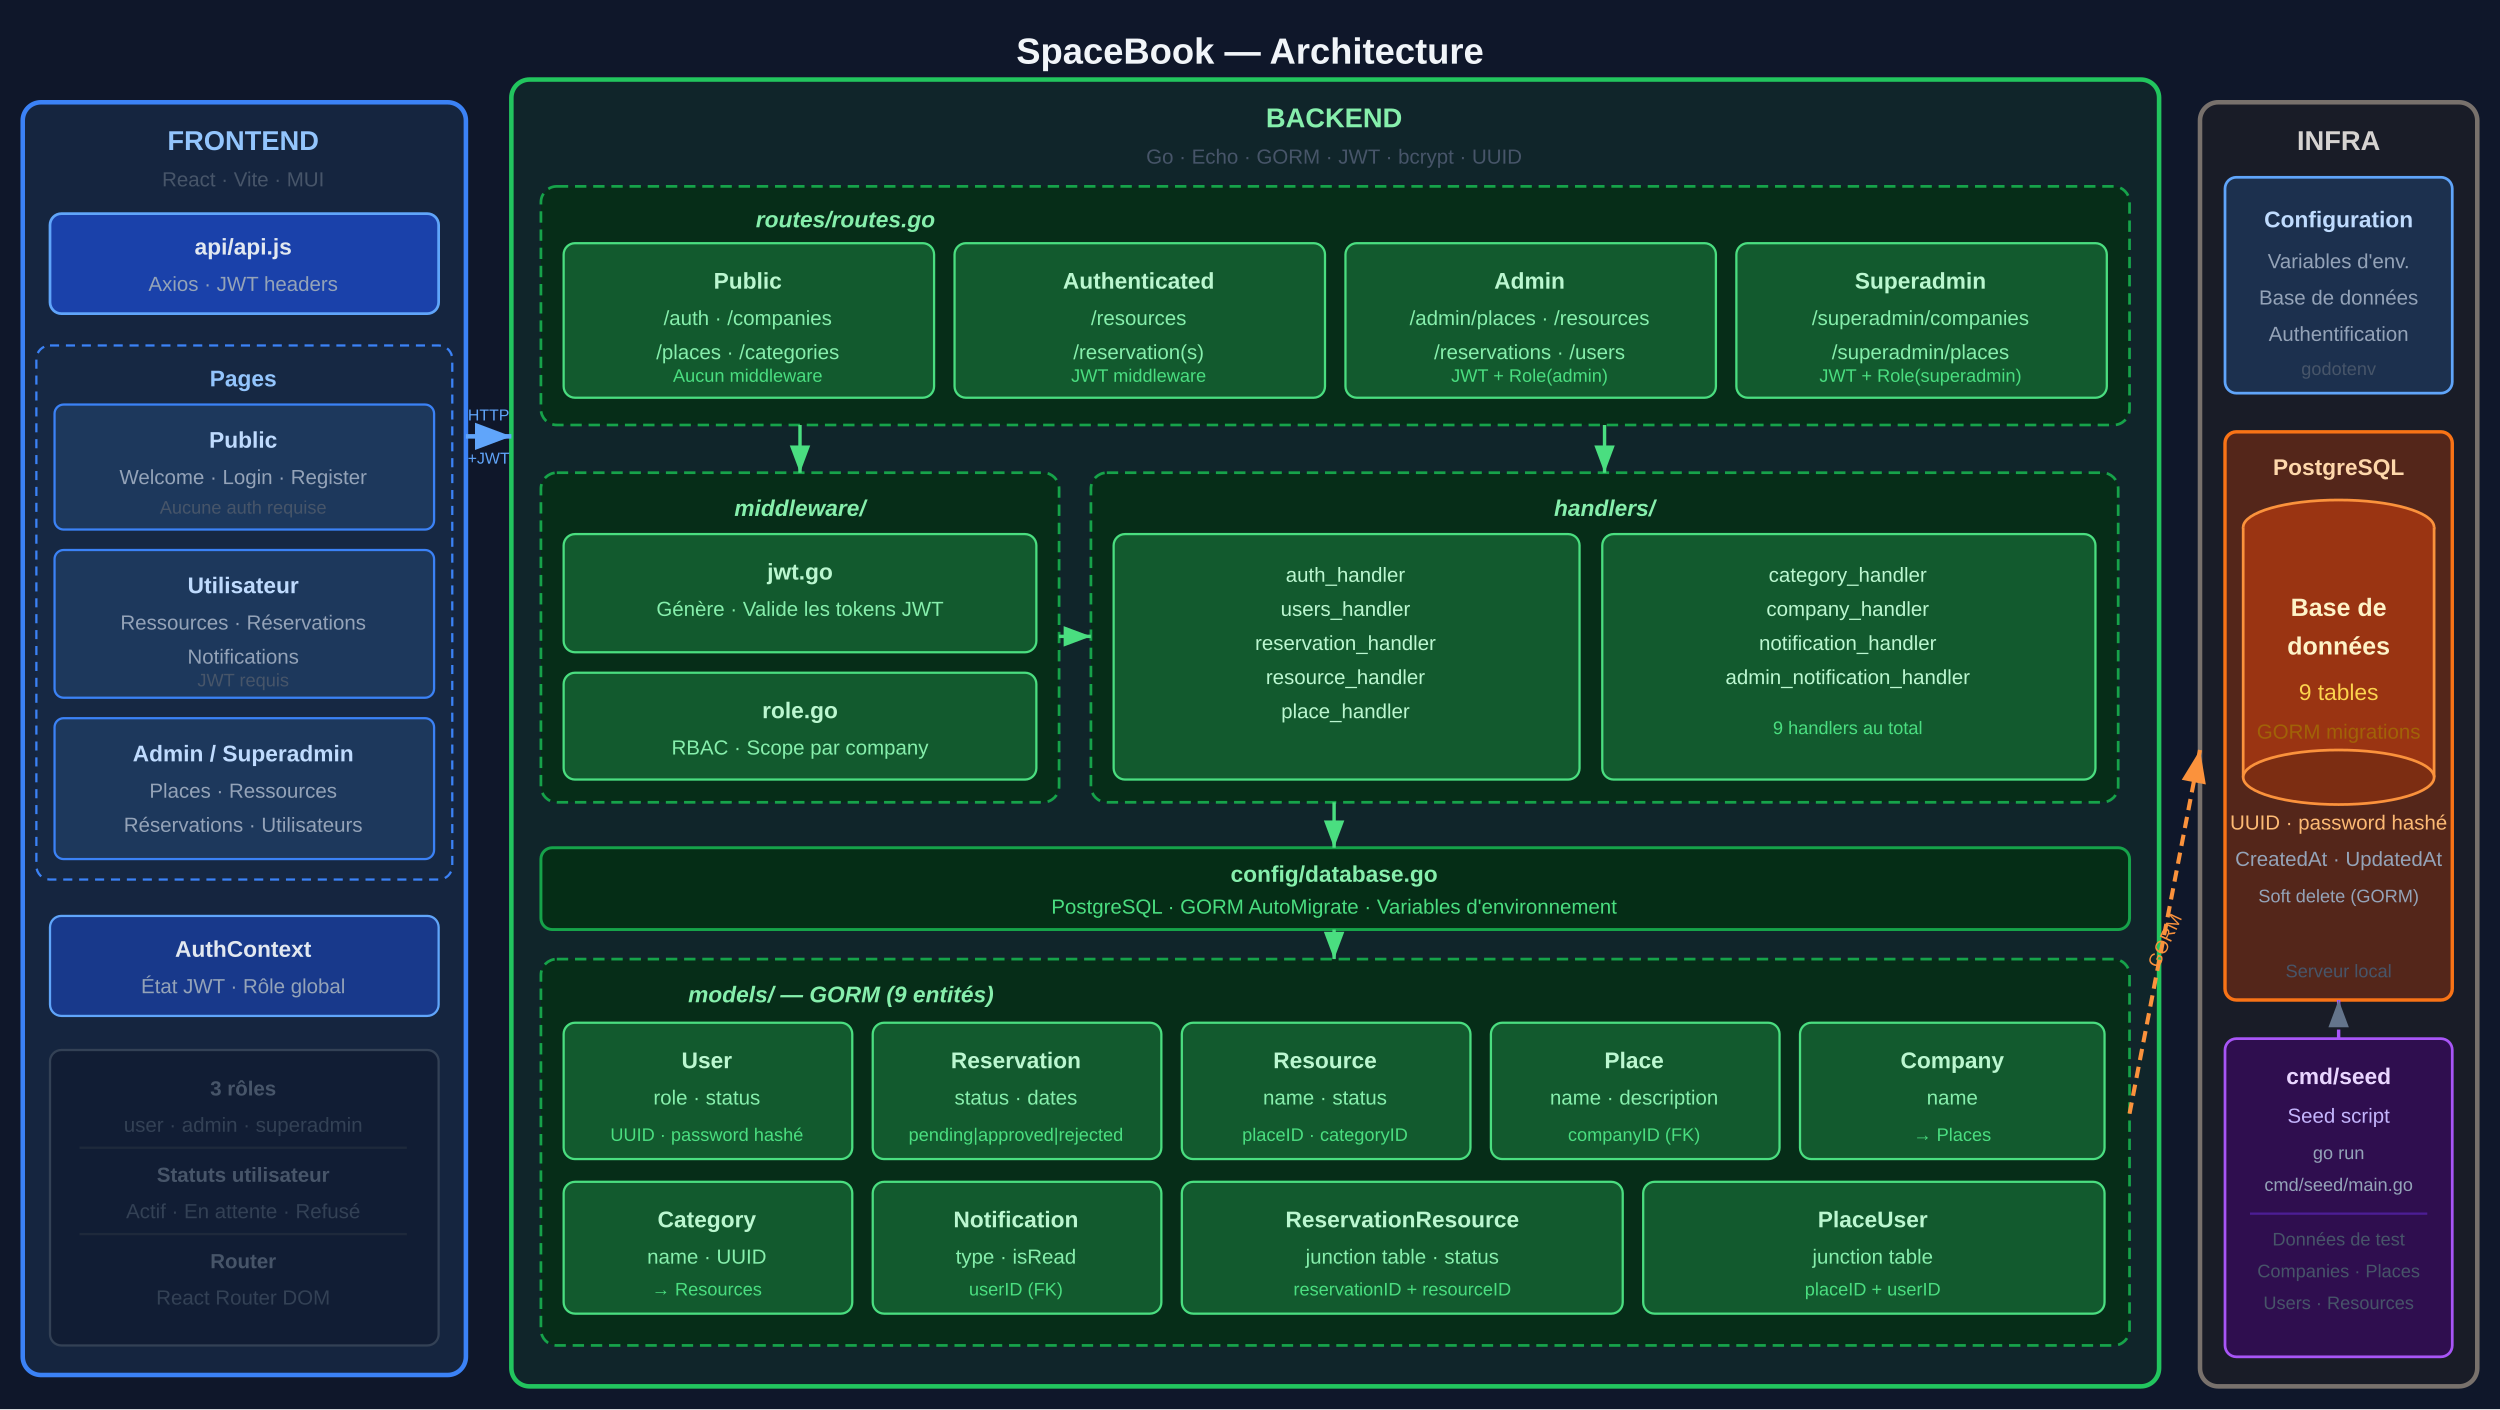
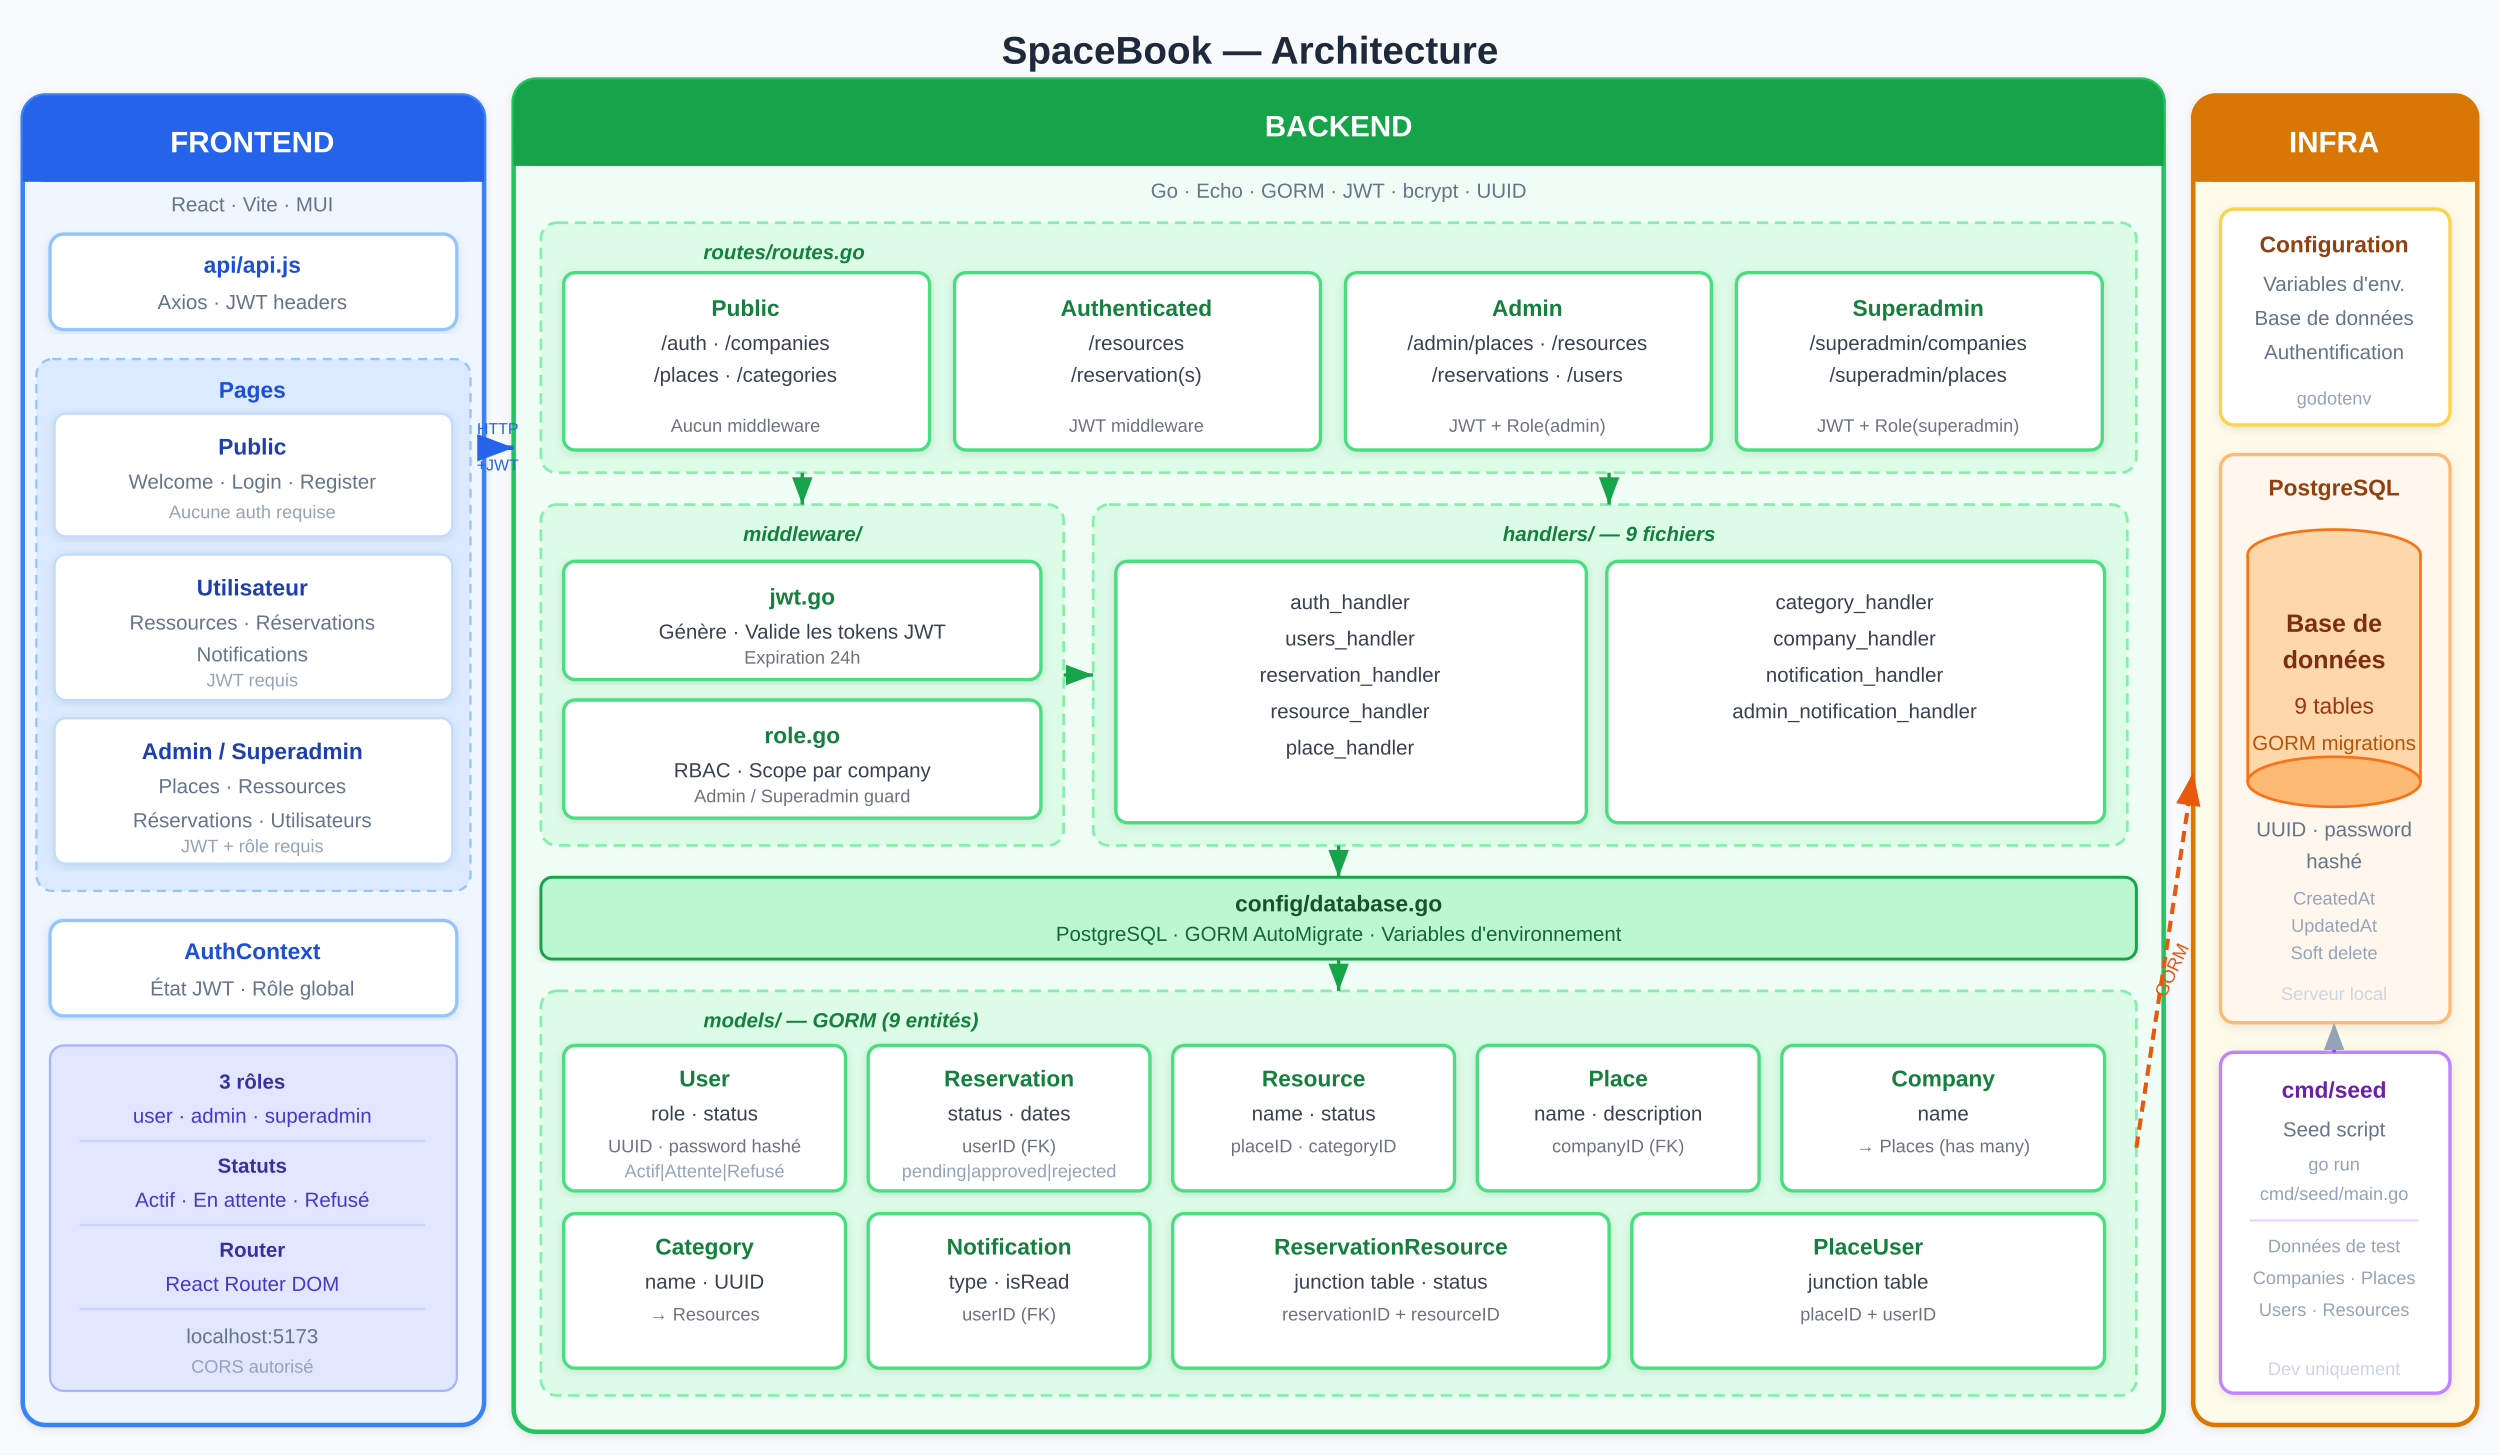
- <svg xmlns="http://www.w3.org/2000/svg" viewBox="0 0 1100 620" width="1100" height="620" font-family="'Segoe UI', Arial, sans-serif">
+ <svg xmlns="http://www.w3.org/2000/svg" viewBox="0 0 1100 640" width="1100" height="640" font-family="'Segoe UI', Arial, sans-serif">
  <defs>
    <marker id="arr" markerWidth="8" markerHeight="6" refX="8" refY="3" orient="auto">
-       <polygon points="0 0,8 3,0 6" fill="#64748b" />
+       <polygon points="0 0,8 3,0 6" fill="#94a3b8" />
    </marker>
    <marker id="arr-g" markerWidth="8" markerHeight="6" refX="8" refY="3" orient="auto">
-       <polygon points="0 0,8 3,0 6" fill="#4ade80" />
+       <polygon points="0 0,8 3,0 6" fill="#16a34a" />
    </marker>
    <marker id="arr-b" markerWidth="8" markerHeight="6" refX="8" refY="3" orient="auto">
-       <polygon points="0 0,8 3,0 6" fill="#60a5fa" />
+       <polygon points="0 0,8 3,0 6" fill="#2563eb" />
    </marker>
    <marker id="arr-o" markerWidth="8" markerHeight="6" refX="8" refY="3" orient="auto">
-       <polygon points="0 0,8 3,0 6" fill="#fb923c" />
-     </marker>
+       <polygon points="0 0,8 3,0 6" fill="#ea580c" />
+     </marker>
+     <filter id="shadow" x="-5%" y="-5%" width="110%" height="110%">
+       <feDropShadow dx="0" dy="1" stdDeviation="2" flood-color="#00000018" />
+     </filter>
  </defs>
-   <rect width="1100" height="620" fill="#0f172a" />
-   <text x="550" y="28" font-size="16" font-weight="bold" fill="#f1f5f9" text-anchor="middle">SpaceBook — Architecture</text>
-   <rect x="10" y="45" width="195" height="560" rx="8" fill="#1e3a5f" fill-opacity="0.4" stroke="#3b82f6" stroke-width="2" />
-   <text x="107" y="66" font-size="12" font-weight="bold" fill="#93c5fd" text-anchor="middle">FRONTEND</text>
-   <text x="107" y="82" font-size="9" fill="#475569" text-anchor="middle">React · Vite · MUI</text>
-   <rect x="22" y="94" width="171" height="44" rx="5" fill="#1d4ed8" fill-opacity="0.7" stroke="#60a5fa" stroke-width="1.2" />
-   <text x="107" y="112" font-size="10" font-weight="600" fill="#e2e8f0" text-anchor="middle">api/api.js</text>
-   <text x="107" y="128" font-size="9" fill="#94a3b8" text-anchor="middle">Axios · JWT headers</text>
-   <rect x="16" y="152" width="183" height="235" rx="6" fill="#172a45" fill-opacity="0.7" stroke="#3b82f6" stroke-width="1" stroke-dasharray="4,3" />
-   <text x="107" y="170" font-size="10" font-weight="600" fill="#93c5fd" text-anchor="middle">Pages</text>
-   <rect x="24" y="178" width="167" height="55" rx="4" fill="#1e3a5f" fill-opacity="0.9" stroke="#3b82f6" stroke-width="1" />
-   <text x="107" y="197" font-size="10" font-weight="600" fill="#bfdbfe" text-anchor="middle">Public</text>
-   <text x="107" y="213" font-size="9" fill="#94a3b8" text-anchor="middle">Welcome · Login · Register</text>
-   <text x="107" y="226" font-size="8" fill="#475569" text-anchor="middle">Aucune auth requise</text>
-   <rect x="24" y="242" width="167" height="65" rx="4" fill="#1e3a5f" fill-opacity="0.9" stroke="#3b82f6" stroke-width="1" />
-   <text x="107" y="261" font-size="10" font-weight="600" fill="#bfdbfe" text-anchor="middle">Utilisateur</text>
-   <text x="107" y="277" font-size="9" fill="#94a3b8" text-anchor="middle">Ressources · Réservations</text>
-   <text x="107" y="292" font-size="9" fill="#94a3b8" text-anchor="middle">Notifications</text>
-   <text x="107" y="302" font-size="8" fill="#475569" text-anchor="middle">JWT requis</text>
-   <rect x="24" y="316" width="167" height="62" rx="4" fill="#1e3a5f" fill-opacity="0.9" stroke="#3b82f6" stroke-width="1" />
-   <text x="107" y="335" font-size="10" font-weight="600" fill="#bfdbfe" text-anchor="middle">Admin / Superadmin</text>
-   <text x="107" y="351" font-size="9" fill="#94a3b8" text-anchor="middle">Places · Ressources</text>
-   <text x="107" y="366" font-size="9" fill="#94a3b8" text-anchor="middle">Réservations · Utilisateurs</text>
-   <rect x="22" y="403" width="171" height="44" rx="5" fill="#1d4ed8" fill-opacity="0.5" stroke="#60a5fa" stroke-width="1" />
-   <text x="107" y="421" font-size="10" font-weight="600" fill="#e2e8f0" text-anchor="middle">AuthContext</text>
-   <text x="107" y="437" font-size="9" fill="#94a3b8" text-anchor="middle">État JWT · Rôle global</text>
-   <rect x="22" y="462" width="171" height="130" rx="5" fill="#0f172a" fill-opacity="0.5" stroke="#334155" stroke-width="1" />
-   <text x="107" y="482" font-size="9" font-weight="600" fill="#475569" text-anchor="middle">3 rôles</text>
-   <text x="107" y="498" font-size="9" fill="#334155" text-anchor="middle">user · admin · superadmin</text>
-   <line x1="35" y1="505" x2="179" y2="505" stroke="#1e293b" stroke-width="1" />
-   <text x="107" y="520" font-size="9" font-weight="600" fill="#475569" text-anchor="middle">Statuts utilisateur</text>
-   <text x="107" y="536" font-size="9" fill="#334155" text-anchor="middle">Actif · En attente · Refusé</text>
-   <line x1="35" y1="543" x2="179" y2="543" stroke="#1e293b" stroke-width="1" />
-   <text x="107" y="558" font-size="9" font-weight="600" fill="#475569" text-anchor="middle">Router</text>
-   <text x="107" y="574" font-size="9" fill="#334155" text-anchor="middle">React Router DOM</text>
-   <rect x="225" y="35" width="725" height="575" rx="8" fill="#14532d" fill-opacity="0.25" stroke="#22c55e" stroke-width="2" />
-   <text x="587" y="56" font-size="12" font-weight="bold" fill="#86efac" text-anchor="middle">BACKEND</text>
-   <text x="587" y="72" font-size="9" fill="#475569" text-anchor="middle">Go · Echo · GORM · JWT · bcrypt · UUID</text>
-   <rect x="238" y="82" width="699" height="105" rx="7" fill="#052e16" fill-opacity="0.85" stroke="#16a34a" stroke-width="1.2" stroke-dasharray="5,3" />
-   <text x="372" y="100" font-size="10" font-weight="600" fill="#86efac" text-anchor="middle" font-style="italic">routes/routes.go</text>
-   <rect x="248" y="107" width="163" height="68" rx="5" fill="#166534" fill-opacity="0.8" stroke="#4ade80" stroke-width="1" />
-   <text x="329" y="127" font-size="10" font-weight="600" fill="#bbf7d0" text-anchor="middle">Public</text>
-   <text x="329" y="143" font-size="9" fill="#86efac" text-anchor="middle">/auth · /companies</text>
-   <text x="329" y="158" font-size="9" fill="#86efac" text-anchor="middle">/places · /categories</text>
-   <text x="329" y="168" font-size="8" fill="#4ade80" text-anchor="middle">Aucun middleware</text>
-   <rect x="420" y="107" width="163" height="68" rx="5" fill="#166534" fill-opacity="0.8" stroke="#4ade80" stroke-width="1" />
-   <text x="501" y="127" font-size="10" font-weight="600" fill="#bbf7d0" text-anchor="middle">Authenticated</text>
-   <text x="501" y="143" font-size="9" fill="#86efac" text-anchor="middle">/resources</text>
-   <text x="501" y="158" font-size="9" fill="#86efac" text-anchor="middle">/reservation(s)</text>
-   <text x="501" y="168" font-size="8" fill="#4ade80" text-anchor="middle">JWT middleware</text>
-   <rect x="592" y="107" width="163" height="68" rx="5" fill="#166534" fill-opacity="0.8" stroke="#4ade80" stroke-width="1" />
-   <text x="673" y="127" font-size="10" font-weight="600" fill="#bbf7d0" text-anchor="middle">Admin</text>
-   <text x="673" y="143" font-size="9" fill="#86efac" text-anchor="middle">/admin/places · /resources</text>
-   <text x="673" y="158" font-size="9" fill="#86efac" text-anchor="middle">/reservations · /users</text>
-   <text x="673" y="168" font-size="8" fill="#4ade80" text-anchor="middle">JWT + Role(admin)</text>
-   <rect x="764" y="107" width="163" height="68" rx="5" fill="#166534" fill-opacity="0.8" stroke="#4ade80" stroke-width="1" />
-   <text x="845" y="127" font-size="10" font-weight="600" fill="#bbf7d0" text-anchor="middle">Superadmin</text>
-   <text x="845" y="143" font-size="9" fill="#86efac" text-anchor="middle">/superadmin/companies</text>
-   <text x="845" y="158" font-size="9" fill="#86efac" text-anchor="middle">/superadmin/places</text>
-   <text x="845" y="168" font-size="8" fill="#4ade80" text-anchor="middle">JWT + Role(superadmin)</text>
-   <rect x="238" y="208" width="228" height="145" rx="7" fill="#052e16" fill-opacity="0.85" stroke="#16a34a" stroke-width="1.2" stroke-dasharray="5,3" />
-   <text x="352" y="227" font-size="10" font-weight="600" fill="#86efac" text-anchor="middle" font-style="italic">middleware/</text>
-   <rect x="248" y="235" width="208" height="52" rx="5" fill="#166534" fill-opacity="0.8" stroke="#4ade80" stroke-width="1" />
-   <text x="352" y="255" font-size="10" font-weight="600" fill="#bbf7d0" text-anchor="middle">jwt.go</text>
-   <text x="352" y="271" font-size="9" fill="#86efac" text-anchor="middle">Génère · Valide les tokens JWT</text>
-   <rect x="248" y="296" width="208" height="47" rx="5" fill="#166534" fill-opacity="0.8" stroke="#4ade80" stroke-width="1" />
-   <text x="352" y="316" font-size="10" font-weight="600" fill="#bbf7d0" text-anchor="middle">role.go</text>
-   <text x="352" y="332" font-size="9" fill="#86efac" text-anchor="middle">RBAC · Scope par company</text>
-   <rect x="480" y="208" width="452" height="145" rx="7" fill="#052e16" fill-opacity="0.85" stroke="#16a34a" stroke-width="1.2" stroke-dasharray="5,3" />
-   <text x="706" y="227" font-size="10" font-weight="600" fill="#86efac" text-anchor="middle" font-style="italic">handlers/</text>
-   <rect x="490" y="235" width="205" height="108" rx="5" fill="#166534" fill-opacity="0.8" stroke="#4ade80" stroke-width="1" />
-   <text x="592" y="256" font-size="9" fill="#bbf7d0" text-anchor="middle">auth_handler</text>
-   <text x="592" y="271" font-size="9" fill="#bbf7d0" text-anchor="middle">users_handler</text>
-   <text x="592" y="286" font-size="9" fill="#bbf7d0" text-anchor="middle">reservation_handler</text>
-   <text x="592" y="301" font-size="9" fill="#bbf7d0" text-anchor="middle">resource_handler</text>
-   <text x="592" y="316" font-size="9" fill="#bbf7d0" text-anchor="middle">place_handler</text>
-   <rect x="705" y="235" width="217" height="108" rx="5" fill="#166534" fill-opacity="0.8" stroke="#4ade80" stroke-width="1" />
-   <text x="813" y="256" font-size="9" fill="#bbf7d0" text-anchor="middle">category_handler</text>
-   <text x="813" y="271" font-size="9" fill="#bbf7d0" text-anchor="middle">company_handler</text>
-   <text x="813" y="286" font-size="9" fill="#bbf7d0" text-anchor="middle">notification_handler</text>
-   <text x="813" y="301" font-size="9" fill="#bbf7d0" text-anchor="middle">admin_notification_handler</text>
-   <text x="813" y="323" font-size="8" fill="#4ade80" text-anchor="middle">9 handlers au total</text>
-   <rect x="238" y="373" width="699" height="36" rx="5" fill="#052e16" fill-opacity="0.95" stroke="#16a34a" stroke-width="1.3" />
-   <text x="587" y="388" font-size="10" font-weight="600" fill="#86efac" text-anchor="middle">config/database.go</text>
-   <text x="587" y="402" font-size="9" fill="#4ade80" text-anchor="middle">PostgreSQL · GORM AutoMigrate · Variables d'environnement</text>
-   <rect x="238" y="422" width="699" height="170" rx="7" fill="#052e16" fill-opacity="0.85" stroke="#16a34a" stroke-width="1.2" stroke-dasharray="5,3" />
-   <text x="370" y="441" font-size="10" font-weight="600" fill="#86efac" text-anchor="middle" font-style="italic">models/ — GORM (9 entités)</text>
-   <rect x="248" y="450" width="127" height="60" rx="5" fill="#166534" fill-opacity="0.8" stroke="#4ade80" stroke-width="1" />
-   <text x="311" y="470" font-size="10" font-weight="600" fill="#bbf7d0" text-anchor="middle">User</text>
-   <text x="311" y="486" font-size="9" fill="#86efac" text-anchor="middle">role · status</text>
-   <text x="311" y="502" font-size="8" fill="#4ade80" text-anchor="middle">UUID · password hashé</text>
-   <rect x="384" y="450" width="127" height="60" rx="5" fill="#166534" fill-opacity="0.8" stroke="#4ade80" stroke-width="1" />
-   <text x="447" y="470" font-size="10" font-weight="600" fill="#bbf7d0" text-anchor="middle">Reservation</text>
-   <text x="447" y="486" font-size="9" fill="#86efac" text-anchor="middle">status · dates</text>
-   <text x="447" y="502" font-size="8" fill="#4ade80" text-anchor="middle">pending|approved|rejected</text>
-   <rect x="520" y="450" width="127" height="60" rx="5" fill="#166534" fill-opacity="0.8" stroke="#4ade80" stroke-width="1" />
-   <text x="583" y="470" font-size="10" font-weight="600" fill="#bbf7d0" text-anchor="middle">Resource</text>
-   <text x="583" y="486" font-size="9" fill="#86efac" text-anchor="middle">name · status</text>
-   <text x="583" y="502" font-size="8" fill="#4ade80" text-anchor="middle">placeID · categoryID</text>
-   <rect x="656" y="450" width="127" height="60" rx="5" fill="#166534" fill-opacity="0.8" stroke="#4ade80" stroke-width="1" />
-   <text x="719" y="470" font-size="10" font-weight="600" fill="#bbf7d0" text-anchor="middle">Place</text>
-   <text x="719" y="486" font-size="9" fill="#86efac" text-anchor="middle">name · description</text>
-   <text x="719" y="502" font-size="8" fill="#4ade80" text-anchor="middle">companyID (FK)</text>
-   <rect x="792" y="450" width="134" height="60" rx="5" fill="#166534" fill-opacity="0.8" stroke="#4ade80" stroke-width="1" />
-   <text x="859" y="470" font-size="10" font-weight="600" fill="#bbf7d0" text-anchor="middle">Company</text>
-   <text x="859" y="486" font-size="9" fill="#86efac" text-anchor="middle">name</text>
-   <text x="859" y="502" font-size="8" fill="#4ade80" text-anchor="middle">→ Places</text>
-   <rect x="248" y="520" width="127" height="58" rx="5" fill="#166534" fill-opacity="0.8" stroke="#4ade80" stroke-width="1" />
-   <text x="311" y="540" font-size="10" font-weight="600" fill="#bbf7d0" text-anchor="middle">Category</text>
-   <text x="311" y="556" font-size="9" fill="#86efac" text-anchor="middle">name · UUID</text>
-   <text x="311" y="570" font-size="8" fill="#4ade80" text-anchor="middle">→ Resources</text>
-   <rect x="384" y="520" width="127" height="58" rx="5" fill="#166534" fill-opacity="0.8" stroke="#4ade80" stroke-width="1" />
-   <text x="447" y="540" font-size="10" font-weight="600" fill="#bbf7d0" text-anchor="middle">Notification</text>
-   <text x="447" y="556" font-size="9" fill="#86efac" text-anchor="middle">type · isRead</text>
-   <text x="447" y="570" font-size="8" fill="#4ade80" text-anchor="middle">userID (FK)</text>
-   <rect x="520" y="520" width="194" height="58" rx="5" fill="#166534" fill-opacity="0.8" stroke="#4ade80" stroke-width="1" />
-   <text x="617" y="540" font-size="10" font-weight="600" fill="#bbf7d0" text-anchor="middle">ReservationResource</text>
-   <text x="617" y="556" font-size="9" fill="#86efac" text-anchor="middle">junction table · status</text>
-   <text x="617" y="570" font-size="8" fill="#4ade80" text-anchor="middle">reservationID + resourceID</text>
-   <rect x="723" y="520" width="203" height="58" rx="5" fill="#166534" fill-opacity="0.8" stroke="#4ade80" stroke-width="1" />
-   <text x="824" y="540" font-size="10" font-weight="600" fill="#bbf7d0" text-anchor="middle">PlaceUser</text>
-   <text x="824" y="556" font-size="9" fill="#86efac" text-anchor="middle">junction table</text>
-   <text x="824" y="570" font-size="8" fill="#4ade80" text-anchor="middle">placeID + userID</text>
-   <rect x="968" y="45" width="122" height="565" rx="8" fill="#292524" fill-opacity="0.4" stroke="#78716c" stroke-width="2" />
-   <text x="1029" y="66" font-size="12" font-weight="bold" fill="#d6d3d1" text-anchor="middle">INFRA</text>
-   <rect x="979" y="78" width="100" height="95" rx="5" fill="#1e3a5f" fill-opacity="0.7" stroke="#60a5fa" stroke-width="1.2" />
-   <text x="1029" y="100" font-size="10" font-weight="600" fill="#bfdbfe" text-anchor="middle">Configuration</text>
-   <text x="1029" y="118" font-size="9" fill="#94a3b8" text-anchor="middle">Variables d'env.</text>
-   <text x="1029" y="134" font-size="9" fill="#94a3b8" text-anchor="middle">Base de données</text>
-   <text x="1029" y="150" font-size="9" fill="#94a3b8" text-anchor="middle">Authentification</text>
-   <text x="1029" y="165" font-size="8" fill="#475569" text-anchor="middle">godotenv</text>
-   <rect x="979" y="190" width="100" height="250" rx="5" fill="#7c2d12" fill-opacity="0.6" stroke="#f97316" stroke-width="1.5" />
-   <text x="1029" y="209" font-size="10" font-weight="600" fill="#fed7aa" text-anchor="middle">PostgreSQL</text>
-   <ellipse cx="1029" cy="232" rx="42" ry="12" fill="#9a3412" stroke="#fb923c" stroke-width="1.2" />
-   <rect x="987" y="232" width="84" height="110" fill="#9a3412" />
-   <line x1="987" y1="232" x2="987" y2="342" stroke="#fb923c" stroke-width="1.2" />
-   <line x1="1071" y1="232" x2="1071" y2="342" stroke="#fb923c" stroke-width="1.2" />
-   <ellipse cx="1029" cy="342" rx="42" ry="12" fill="#7c2d12" stroke="#fb923c" stroke-width="1.2" />
-   <text x="1029" y="271" font-size="11" font-weight="bold" fill="#fef3c7" text-anchor="middle">Base de</text>
-   <text x="1029" y="288" font-size="11" font-weight="bold" fill="#fef3c7" text-anchor="middle">données</text>
-   <text x="1029" y="308" font-size="10" fill="#fcd34d" text-anchor="middle">9 tables</text>
-   <text x="1029" y="325" font-size="9" fill="#a16207" text-anchor="middle">GORM migrations</text>
-   <text x="1029" y="365" font-size="9" fill="#fdba74" text-anchor="middle">UUID · password hashé</text>
-   <text x="1029" y="381" font-size="9" fill="#94a3b8" text-anchor="middle">CreatedAt · UpdatedAt</text>
-   <text x="1029" y="397" font-size="8" fill="#94a3b8" text-anchor="middle">Soft delete (GORM)</text>
-   <text x="1029" y="430" font-size="8" fill="#475569" text-anchor="middle">Serveur local</text>
-   <rect x="979" y="457" width="100" height="140" rx="5" fill="#3b0764" fill-opacity="0.65" stroke="#a855f7" stroke-width="1.2" />
-   <text x="1029" y="477" font-size="10" font-weight="600" fill="#e9d5ff" text-anchor="middle">cmd/seed</text>
-   <text x="1029" y="494" font-size="9" fill="#c4b5fd" text-anchor="middle">Seed script</text>
-   <text x="1029" y="510" font-size="8" fill="#94a3b8" text-anchor="middle">go run</text>
-   <text x="1029" y="524" font-size="8" fill="#94a3b8" text-anchor="middle">cmd/seed/main.go</text>
-   <line x1="990" y1="534" x2="1068" y2="534" stroke="#4c1d95" stroke-width="1" />
-   <text x="1029" y="548" font-size="8" fill="#475569" text-anchor="middle">Données de test</text>
-   <text x="1029" y="562" font-size="8" fill="#475569" text-anchor="middle">Companies · Places</text>
-   <text x="1029" y="576" font-size="8" fill="#475569" text-anchor="middle">Users · Resources</text>
-   <line x1="205" y1="192" x2="225" y2="192" stroke="#60a5fa" stroke-width="2" marker-end="url(#arr-b)" />
-   <text x="215" y="185" font-size="7" fill="#60a5fa" text-anchor="middle">HTTP</text>
-   <text x="215" y="204" font-size="7" fill="#60a5fa" text-anchor="middle">+JWT</text>
-   <line x1="352" y1="187" x2="352" y2="208" stroke="#4ade80" stroke-width="1.5" marker-end="url(#arr-g)" />
-   <line x1="706" y1="187" x2="706" y2="208" stroke="#4ade80" stroke-width="1.5" marker-end="url(#arr-g)" />
-   <line x1="466" y1="280" x2="480" y2="280" stroke="#4ade80" stroke-width="1.5" marker-end="url(#arr-g)" />
-   <line x1="587" y1="353" x2="587" y2="373" stroke="#4ade80" stroke-width="1.5" marker-end="url(#arr-g)" />
-   <line x1="587" y1="409" x2="587" y2="422" stroke="#4ade80" stroke-width="1.5" marker-end="url(#arr-g)" />
-   <line x1="937" y1="490" x2="968" y2="330" stroke="#fb923c" stroke-width="1.8" stroke-dasharray="5,3" marker-end="url(#arr-o)" />
-   <text x="955" y="415" font-size="8" fill="#fb923c" text-anchor="middle" transform="rotate(-65,955,415)">GORM</text>
-   <line x1="1029" y1="457" x2="1029" y2="440" stroke="#a855f7" stroke-width="1.5" stroke-dasharray="4,3" marker-end="url(#arr)" />
+   <rect width="1100" height="640" fill="#f8fafc" />
+   <text x="550" y="28" font-size="17" font-weight="bold" fill="#1e293b" text-anchor="middle">SpaceBook — Architecture</text>
+   <rect x="10" y="42" width="203" height="585" rx="10" fill="#eff6ff" stroke="#3b82f6" stroke-width="2" filter="url(#shadow)" />
+   <rect x="10" y="42" width="203" height="38" rx="10" fill="#2563eb" />
+   <rect x="10" y="62" width="203" height="18" fill="#2563eb" />
+   <text x="111" y="67" font-size="13" font-weight="bold" fill="#ffffff" text-anchor="middle">FRONTEND</text>
+   <text x="111" y="93" font-size="9" fill="#64748b" text-anchor="middle">React · Vite · MUI</text>
+   <rect x="22" y="103" width="179" height="42" rx="6" fill="#ffffff" stroke="#93c5fd" stroke-width="1.5" filter="url(#shadow)" />
+   <text x="111" y="120" font-size="10" font-weight="700" fill="#1d4ed8" text-anchor="middle">api/api.js</text>
+   <text x="111" y="136" font-size="9" fill="#64748b" text-anchor="middle">Axios · JWT headers</text>
+   <rect x="16" y="158" width="191" height="234" rx="7" fill="#dbeafe" stroke="#93c5fd" stroke-width="1" stroke-dasharray="4,3" />
+   <text x="111" y="175" font-size="10" font-weight="600" fill="#1d4ed8" text-anchor="middle">Pages</text>
+   <rect x="24" y="182" width="175" height="54" rx="5" fill="#ffffff" stroke="#bfdbfe" stroke-width="1" filter="url(#shadow)" />
+   <text x="111" y="200" font-size="10" font-weight="600" fill="#1e40af" text-anchor="middle">Public</text>
+   <text x="111" y="215" font-size="9" fill="#64748b" text-anchor="middle">Welcome · Login · Register</text>
+   <text x="111" y="228" font-size="8" fill="#94a3b8" text-anchor="middle">Aucune auth requise</text>
+   <rect x="24" y="244" width="175" height="64" rx="5" fill="#ffffff" stroke="#bfdbfe" stroke-width="1" filter="url(#shadow)" />
+   <text x="111" y="262" font-size="10" font-weight="600" fill="#1e40af" text-anchor="middle">Utilisateur</text>
+   <text x="111" y="277" font-size="9" fill="#64748b" text-anchor="middle">Ressources · Réservations</text>
+   <text x="111" y="291" font-size="9" fill="#64748b" text-anchor="middle">Notifications</text>
+   <text x="111" y="302" font-size="8" fill="#94a3b8" text-anchor="middle">JWT requis</text>
+   <rect x="24" y="316" width="175" height="64" rx="5" fill="#ffffff" stroke="#bfdbfe" stroke-width="1" filter="url(#shadow)" />
+   <text x="111" y="334" font-size="10" font-weight="600" fill="#1e40af" text-anchor="middle">Admin / Superadmin</text>
+   <text x="111" y="349" font-size="9" fill="#64748b" text-anchor="middle">Places · Ressources</text>
+   <text x="111" y="364" font-size="9" fill="#64748b" text-anchor="middle">Réservations · Utilisateurs</text>
+   <text x="111" y="375" font-size="8" fill="#94a3b8" text-anchor="middle">JWT + rôle requis</text>
+   <rect x="22" y="405" width="179" height="42" rx="6" fill="#ffffff" stroke="#93c5fd" stroke-width="1.5" filter="url(#shadow)" />
+   <text x="111" y="422" font-size="10" font-weight="700" fill="#1d4ed8" text-anchor="middle">AuthContext</text>
+   <text x="111" y="438" font-size="9" fill="#64748b" text-anchor="middle">État JWT · Rôle global</text>
+   <rect x="22" y="460" width="179" height="152" rx="6" fill="#e0e7ff" stroke="#a5b4fc" stroke-width="1" />
+   <text x="111" y="479" font-size="9" font-weight="700" fill="#3730a3" text-anchor="middle">3 rôles</text>
+   <text x="111" y="494" font-size="9" fill="#4338ca" text-anchor="middle">user · admin · superadmin</text>
+   <line x1="35" y1="502" x2="187" y2="502" stroke="#c7d2fe" stroke-width="1" />
+   <text x="111" y="516" font-size="9" font-weight="700" fill="#3730a3" text-anchor="middle">Statuts</text>
+   <text x="111" y="531" font-size="9" fill="#4338ca" text-anchor="middle">Actif · En attente · Refusé</text>
+   <line x1="35" y1="539" x2="187" y2="539" stroke="#c7d2fe" stroke-width="1" />
+   <text x="111" y="553" font-size="9" font-weight="700" fill="#3730a3" text-anchor="middle">Router</text>
+   <text x="111" y="568" font-size="9" fill="#4338ca" text-anchor="middle">React Router DOM</text>
+   <line x1="35" y1="576" x2="187" y2="576" stroke="#c7d2fe" stroke-width="1" />
+   <text x="111" y="591" font-size="9" fill="#64748b" text-anchor="middle">localhost:5173</text>
+   <text x="111" y="604" font-size="8" fill="#94a3b8" text-anchor="middle">CORS autorisé</text>
+   <rect x="226" y="35" width="726" height="595" rx="10" fill="#f0fdf4" stroke="#22c55e" stroke-width="2" filter="url(#shadow)" />
+   <rect x="226" y="35" width="726" height="38" rx="10" fill="#16a34a" />
+   <rect x="226" y="55" width="726" height="18" fill="#16a34a" />
+   <text x="589" y="60" font-size="13" font-weight="bold" fill="#ffffff" text-anchor="middle">BACKEND</text>
+   <text x="589" y="87" font-size="9" fill="#64748b" text-anchor="middle">Go · Echo · GORM · JWT · bcrypt · UUID</text>
+   <rect x="238" y="98" width="702" height="110" rx="7" fill="#dcfce7" stroke="#86efac" stroke-width="1.2" stroke-dasharray="5,3" />
+   <text x="345" y="114" font-size="9" font-weight="600" fill="#15803d" text-anchor="middle" font-style="italic">routes/routes.go</text>
+   <rect x="248" y="120" width="161" height="78" rx="5" fill="#ffffff" stroke="#4ade80" stroke-width="1.5" filter="url(#shadow)" />
+   <text x="328" y="139" font-size="10" font-weight="700" fill="#15803d" text-anchor="middle">Public</text>
+   <text x="328" y="154" font-size="9" fill="#374151" text-anchor="middle">/auth · /companies</text>
+   <text x="328" y="168" font-size="9" fill="#374151" text-anchor="middle">/places · /categories</text>
+   <text x="328" y="190" font-size="8" fill="#6b7280" text-anchor="middle">Aucun middleware</text>
+   <rect x="420" y="120" width="161" height="78" rx="5" fill="#ffffff" stroke="#4ade80" stroke-width="1.5" filter="url(#shadow)" />
+   <text x="500" y="139" font-size="10" font-weight="700" fill="#15803d" text-anchor="middle">Authenticated</text>
+   <text x="500" y="154" font-size="9" fill="#374151" text-anchor="middle">/resources</text>
+   <text x="500" y="168" font-size="9" fill="#374151" text-anchor="middle">/reservation(s)</text>
+   <text x="500" y="190" font-size="8" fill="#6b7280" text-anchor="middle">JWT middleware</text>
+   <rect x="592" y="120" width="161" height="78" rx="5" fill="#ffffff" stroke="#4ade80" stroke-width="1.5" filter="url(#shadow)" />
+   <text x="672" y="139" font-size="10" font-weight="700" fill="#15803d" text-anchor="middle">Admin</text>
+   <text x="672" y="154" font-size="9" fill="#374151" text-anchor="middle">/admin/places · /resources</text>
+   <text x="672" y="168" font-size="9" fill="#374151" text-anchor="middle">/reservations · /users</text>
+   <text x="672" y="190" font-size="8" fill="#6b7280" text-anchor="middle">JWT + Role(admin)</text>
+   <rect x="764" y="120" width="161" height="78" rx="5" fill="#ffffff" stroke="#4ade80" stroke-width="1.5" filter="url(#shadow)" />
+   <text x="844" y="139" font-size="10" font-weight="700" fill="#15803d" text-anchor="middle">Superadmin</text>
+   <text x="844" y="154" font-size="9" fill="#374151" text-anchor="middle">/superadmin/companies</text>
+   <text x="844" y="168" font-size="9" fill="#374151" text-anchor="middle">/superadmin/places</text>
+   <text x="844" y="190" font-size="8" fill="#6b7280" text-anchor="middle">JWT + Role(superadmin)</text>
+   <rect x="238" y="222" width="230" height="150" rx="7" fill="#dcfce7" stroke="#86efac" stroke-width="1.2" stroke-dasharray="5,3" />
+   <text x="353" y="238" font-size="9" font-weight="600" fill="#15803d" text-anchor="middle" font-style="italic">middleware/</text>
+   <rect x="248" y="247" width="210" height="52" rx="5" fill="#ffffff" stroke="#4ade80" stroke-width="1.5" filter="url(#shadow)" />
+   <text x="353" y="266" font-size="10" font-weight="700" fill="#15803d" text-anchor="middle">jwt.go</text>
+   <text x="353" y="281" font-size="9" fill="#374151" text-anchor="middle">Génère · Valide les tokens JWT</text>
+   <text x="353" y="292" font-size="8" fill="#6b7280" text-anchor="middle">Expiration 24h</text>
+   <rect x="248" y="308" width="210" height="52" rx="5" fill="#ffffff" stroke="#4ade80" stroke-width="1.5" filter="url(#shadow)" />
+   <text x="353" y="327" font-size="10" font-weight="700" fill="#15803d" text-anchor="middle">role.go</text>
+   <text x="353" y="342" font-size="9" fill="#374151" text-anchor="middle">RBAC · Scope par company</text>
+   <text x="353" y="353" font-size="8" fill="#6b7280" text-anchor="middle">Admin / Superadmin guard</text>
+   <rect x="481" y="222" width="455" height="150" rx="7" fill="#dcfce7" stroke="#86efac" stroke-width="1.2" stroke-dasharray="5,3" />
+   <text x="708" y="238" font-size="9" font-weight="600" fill="#15803d" text-anchor="middle" font-style="italic">handlers/ — 9 fichiers</text>
+   <rect x="491" y="247" width="207" height="115" rx="5" fill="#ffffff" stroke="#4ade80" stroke-width="1.5" filter="url(#shadow)" />
+   <text x="594" y="268" font-size="9" fill="#374151" text-anchor="middle">auth_handler</text>
+   <text x="594" y="284" font-size="9" fill="#374151" text-anchor="middle">users_handler</text>
+   <text x="594" y="300" font-size="9" fill="#374151" text-anchor="middle">reservation_handler</text>
+   <text x="594" y="316" font-size="9" fill="#374151" text-anchor="middle">resource_handler</text>
+   <text x="594" y="332" font-size="9" fill="#374151" text-anchor="middle">place_handler</text>
+   <rect x="707" y="247" width="219" height="115" rx="5" fill="#ffffff" stroke="#4ade80" stroke-width="1.5" filter="url(#shadow)" />
+   <text x="816" y="268" font-size="9" fill="#374151" text-anchor="middle">category_handler</text>
+   <text x="816" y="284" font-size="9" fill="#374151" text-anchor="middle">company_handler</text>
+   <text x="816" y="300" font-size="9" fill="#374151" text-anchor="middle">notification_handler</text>
+   <text x="816" y="316" font-size="9" fill="#374151" text-anchor="middle">admin_notification_handler</text>
+   <rect x="238" y="386" width="702" height="36" rx="5" fill="#bbf7d0" stroke="#16a34a" stroke-width="1.3" filter="url(#shadow)" />
+   <text x="589" y="401" font-size="10" font-weight="700" fill="#14532d" text-anchor="middle">config/database.go</text>
+   <text x="589" y="414" font-size="9" fill="#166534" text-anchor="middle">PostgreSQL · GORM AutoMigrate · Variables d'environnement</text>
+   <rect x="238" y="436" width="702" height="178" rx="7" fill="#dcfce7" stroke="#86efac" stroke-width="1.2" stroke-dasharray="5,3" />
+   <text x="370" y="452" font-size="9" font-weight="600" fill="#15803d" text-anchor="middle" font-style="italic">models/ — GORM (9 entités)</text>
+   <rect x="248" y="460" width="124" height="64" rx="5" fill="#ffffff" stroke="#4ade80" stroke-width="1.5" filter="url(#shadow)" />
+   <text x="310" y="478" font-size="10" font-weight="700" fill="#15803d" text-anchor="middle">User</text>
+   <text x="310" y="493" font-size="9" fill="#374151" text-anchor="middle">role · status</text>
+   <text x="310" y="507" font-size="8" fill="#6b7280" text-anchor="middle">UUID · password hashé</text>
+   <text x="310" y="518" font-size="8" fill="#94a3b8" text-anchor="middle">Actif|Attente|Refusé</text>
+   <rect x="382" y="460" width="124" height="64" rx="5" fill="#ffffff" stroke="#4ade80" stroke-width="1.5" filter="url(#shadow)" />
+   <text x="444" y="478" font-size="10" font-weight="700" fill="#15803d" text-anchor="middle">Reservation</text>
+   <text x="444" y="493" font-size="9" fill="#374151" text-anchor="middle">status · dates</text>
+   <text x="444" y="507" font-size="8" fill="#6b7280" text-anchor="middle">userID (FK)</text>
+   <text x="444" y="518" font-size="8" fill="#94a3b8" text-anchor="middle">pending|approved|rejected</text>
+   <rect x="516" y="460" width="124" height="64" rx="5" fill="#ffffff" stroke="#4ade80" stroke-width="1.5" filter="url(#shadow)" />
+   <text x="578" y="478" font-size="10" font-weight="700" fill="#15803d" text-anchor="middle">Resource</text>
+   <text x="578" y="493" font-size="9" fill="#374151" text-anchor="middle">name · status</text>
+   <text x="578" y="507" font-size="8" fill="#6b7280" text-anchor="middle">placeID · categoryID</text>
+   <rect x="650" y="460" width="124" height="64" rx="5" fill="#ffffff" stroke="#4ade80" stroke-width="1.5" filter="url(#shadow)" />
+   <text x="712" y="478" font-size="10" font-weight="700" fill="#15803d" text-anchor="middle">Place</text>
+   <text x="712" y="493" font-size="9" fill="#374151" text-anchor="middle">name · description</text>
+   <text x="712" y="507" font-size="8" fill="#6b7280" text-anchor="middle">companyID (FK)</text>
+   <rect x="784" y="460" width="142" height="64" rx="5" fill="#ffffff" stroke="#4ade80" stroke-width="1.5" filter="url(#shadow)" />
+   <text x="855" y="478" font-size="10" font-weight="700" fill="#15803d" text-anchor="middle">Company</text>
+   <text x="855" y="493" font-size="9" fill="#374151" text-anchor="middle">name</text>
+   <text x="855" y="507" font-size="8" fill="#6b7280" text-anchor="middle">→ Places (has many)</text>
+   <rect x="248" y="534" width="124" height="68" rx="5" fill="#ffffff" stroke="#4ade80" stroke-width="1.5" filter="url(#shadow)" />
+   <text x="310" y="552" font-size="10" font-weight="700" fill="#15803d" text-anchor="middle">Category</text>
+   <text x="310" y="567" font-size="9" fill="#374151" text-anchor="middle">name · UUID</text>
+   <text x="310" y="581" font-size="8" fill="#6b7280" text-anchor="middle">→ Resources</text>
+   <rect x="382" y="534" width="124" height="68" rx="5" fill="#ffffff" stroke="#4ade80" stroke-width="1.5" filter="url(#shadow)" />
+   <text x="444" y="552" font-size="10" font-weight="700" fill="#15803d" text-anchor="middle">Notification</text>
+   <text x="444" y="567" font-size="9" fill="#374151" text-anchor="middle">type · isRead</text>
+   <text x="444" y="581" font-size="8" fill="#6b7280" text-anchor="middle">userID (FK)</text>
+   <rect x="516" y="534" width="192" height="68" rx="5" fill="#ffffff" stroke="#4ade80" stroke-width="1.5" filter="url(#shadow)" />
+   <text x="612" y="552" font-size="10" font-weight="700" fill="#15803d" text-anchor="middle">ReservationResource</text>
+   <text x="612" y="567" font-size="9" fill="#374151" text-anchor="middle">junction table · status</text>
+   <text x="612" y="581" font-size="8" fill="#6b7280" text-anchor="middle">reservationID + resourceID</text>
+   <rect x="718" y="534" width="208" height="68" rx="5" fill="#ffffff" stroke="#4ade80" stroke-width="1.5" filter="url(#shadow)" />
+   <text x="822" y="552" font-size="10" font-weight="700" fill="#15803d" text-anchor="middle">PlaceUser</text>
+   <text x="822" y="567" font-size="9" fill="#374151" text-anchor="middle">junction table</text>
+   <text x="822" y="581" font-size="8" fill="#6b7280" text-anchor="middle">placeID + userID</text>
+   <rect x="965" y="42" width="125" height="585" rx="10" fill="#fffbeb" stroke="#d97706" stroke-width="2" filter="url(#shadow)" />
+   <rect x="965" y="42" width="125" height="38" rx="10" fill="#d97706" />
+   <rect x="965" y="62" width="125" height="18" fill="#d97706" />
+   <text x="1027" y="67" font-size="13" font-weight="bold" fill="#ffffff" text-anchor="middle">INFRA</text>
+   <rect x="977" y="92" width="101" height="95" rx="6" fill="#ffffff" stroke="#fcd34d" stroke-width="1.5" filter="url(#shadow)" />
+   <text x="1027" y="111" font-size="10" font-weight="700" fill="#92400e" text-anchor="middle">Configuration</text>
+   <text x="1027" y="128" font-size="9" fill="#64748b" text-anchor="middle">Variables d'env.</text>
+   <text x="1027" y="143" font-size="9" fill="#64748b" text-anchor="middle">Base de données</text>
+   <text x="1027" y="158" font-size="9" fill="#64748b" text-anchor="middle">Authentification</text>
+   <text x="1027" y="178" font-size="8" fill="#94a3b8" text-anchor="middle">godotenv</text>
+   <rect x="977" y="200" width="101" height="250" rx="6" fill="#fff7ed" stroke="#fdba74" stroke-width="1.5" filter="url(#shadow)" />
+   <text x="1027" y="218" font-size="10" font-weight="700" fill="#92400e" text-anchor="middle">PostgreSQL</text>
+   <ellipse cx="1027" cy="244" rx="38" ry="11" fill="#fed7aa" stroke="#f97316" stroke-width="1.2" />
+   <rect x="989" y="244" width="76" height="100" fill="#fed7aa" />
+   <line x1="989" y1="244" x2="989" y2="344" stroke="#f97316" stroke-width="1.2" />
+   <line x1="1065" y1="244" x2="1065" y2="344" stroke="#f97316" stroke-width="1.2" />
+   <ellipse cx="1027" cy="344" rx="38" ry="11" fill="#fdba74" stroke="#f97316" stroke-width="1.2" />
+   <text x="1027" y="278" font-size="11" font-weight="bold" fill="#7c2d12" text-anchor="middle">Base de</text>
+   <text x="1027" y="294" font-size="11" font-weight="bold" fill="#7c2d12" text-anchor="middle">données</text>
+   <text x="1027" y="314" font-size="10" fill="#9a3412" text-anchor="middle">9 tables</text>
+   <text x="1027" y="330" font-size="9" fill="#b45309" text-anchor="middle">GORM migrations</text>
+   <text x="1027" y="368" font-size="9" fill="#64748b" text-anchor="middle">UUID · password</text>
+   <text x="1027" y="382" font-size="9" fill="#64748b" text-anchor="middle">hashé</text>
+   <text x="1027" y="398" font-size="8" fill="#94a3b8" text-anchor="middle">CreatedAt</text>
+   <text x="1027" y="410" font-size="8" fill="#94a3b8" text-anchor="middle">UpdatedAt</text>
+   <text x="1027" y="422" font-size="8" fill="#94a3b8" text-anchor="middle">Soft delete</text>
+   <text x="1027" y="440" font-size="8" fill="#cbd5e1" text-anchor="middle">Serveur local</text>
+   <rect x="977" y="463" width="101" height="150" rx="6" fill="#ffffff" stroke="#c084fc" stroke-width="1.5" filter="url(#shadow)" />
+   <text x="1027" y="483" font-size="10" font-weight="700" fill="#6b21a8" text-anchor="middle">cmd/seed</text>
+   <text x="1027" y="500" font-size="9" fill="#64748b" text-anchor="middle">Seed script</text>
+   <text x="1027" y="515" font-size="8" fill="#94a3b8" text-anchor="middle">go run</text>
+   <text x="1027" y="528" font-size="8" fill="#94a3b8" text-anchor="middle">cmd/seed/main.go</text>
+   <line x1="990" y1="537" x2="1064" y2="537" stroke="#e9d5ff" stroke-width="1" />
+   <text x="1027" y="551" font-size="8" fill="#94a3b8" text-anchor="middle">Données de test</text>
+   <text x="1027" y="565" font-size="8" fill="#94a3b8" text-anchor="middle">Companies · Places</text>
+   <text x="1027" y="579" font-size="8" fill="#94a3b8" text-anchor="middle">Users · Resources</text>
+   <text x="1027" y="605" font-size="8" fill="#cbd5e1" text-anchor="middle">Dev uniquement</text>
+   <line x1="213" y1="197" x2="226" y2="197" stroke="#2563eb" stroke-width="2" marker-end="url(#arr-b)" />
+   <text x="219" y="191" font-size="7" fill="#2563eb" text-anchor="middle">HTTP</text>
+   <text x="219" y="207" font-size="7" fill="#2563eb" text-anchor="middle">+JWT</text>
+   <line x1="353" y1="208" x2="353" y2="222" stroke="#16a34a" stroke-width="1.5" marker-end="url(#arr-g)" />
+   <line x1="708" y1="208" x2="708" y2="222" stroke="#16a34a" stroke-width="1.5" marker-end="url(#arr-g)" />
+   <line x1="468" y1="297" x2="481" y2="297" stroke="#16a34a" stroke-width="1.5" marker-end="url(#arr-g)" />
+   <line x1="589" y1="372" x2="589" y2="386" stroke="#16a34a" stroke-width="1.5" marker-end="url(#arr-g)" />
+   <line x1="589" y1="422" x2="589" y2="436" stroke="#16a34a" stroke-width="1.5" marker-end="url(#arr-g)" />
+   <line x1="940" y1="505" x2="965" y2="340" stroke="#ea580c" stroke-width="1.8" stroke-dasharray="5,3" marker-end="url(#arr-o)" />
+   <text x="958" y="428" font-size="8" fill="#ea580c" text-anchor="middle" transform="rotate(-65,958,428)">GORM</text>
+   <line x1="1027" y1="463" x2="1027" y2="450" stroke="#9333ea" stroke-width="1.5" stroke-dasharray="4,3" marker-end="url(#arr)" />
</svg>
